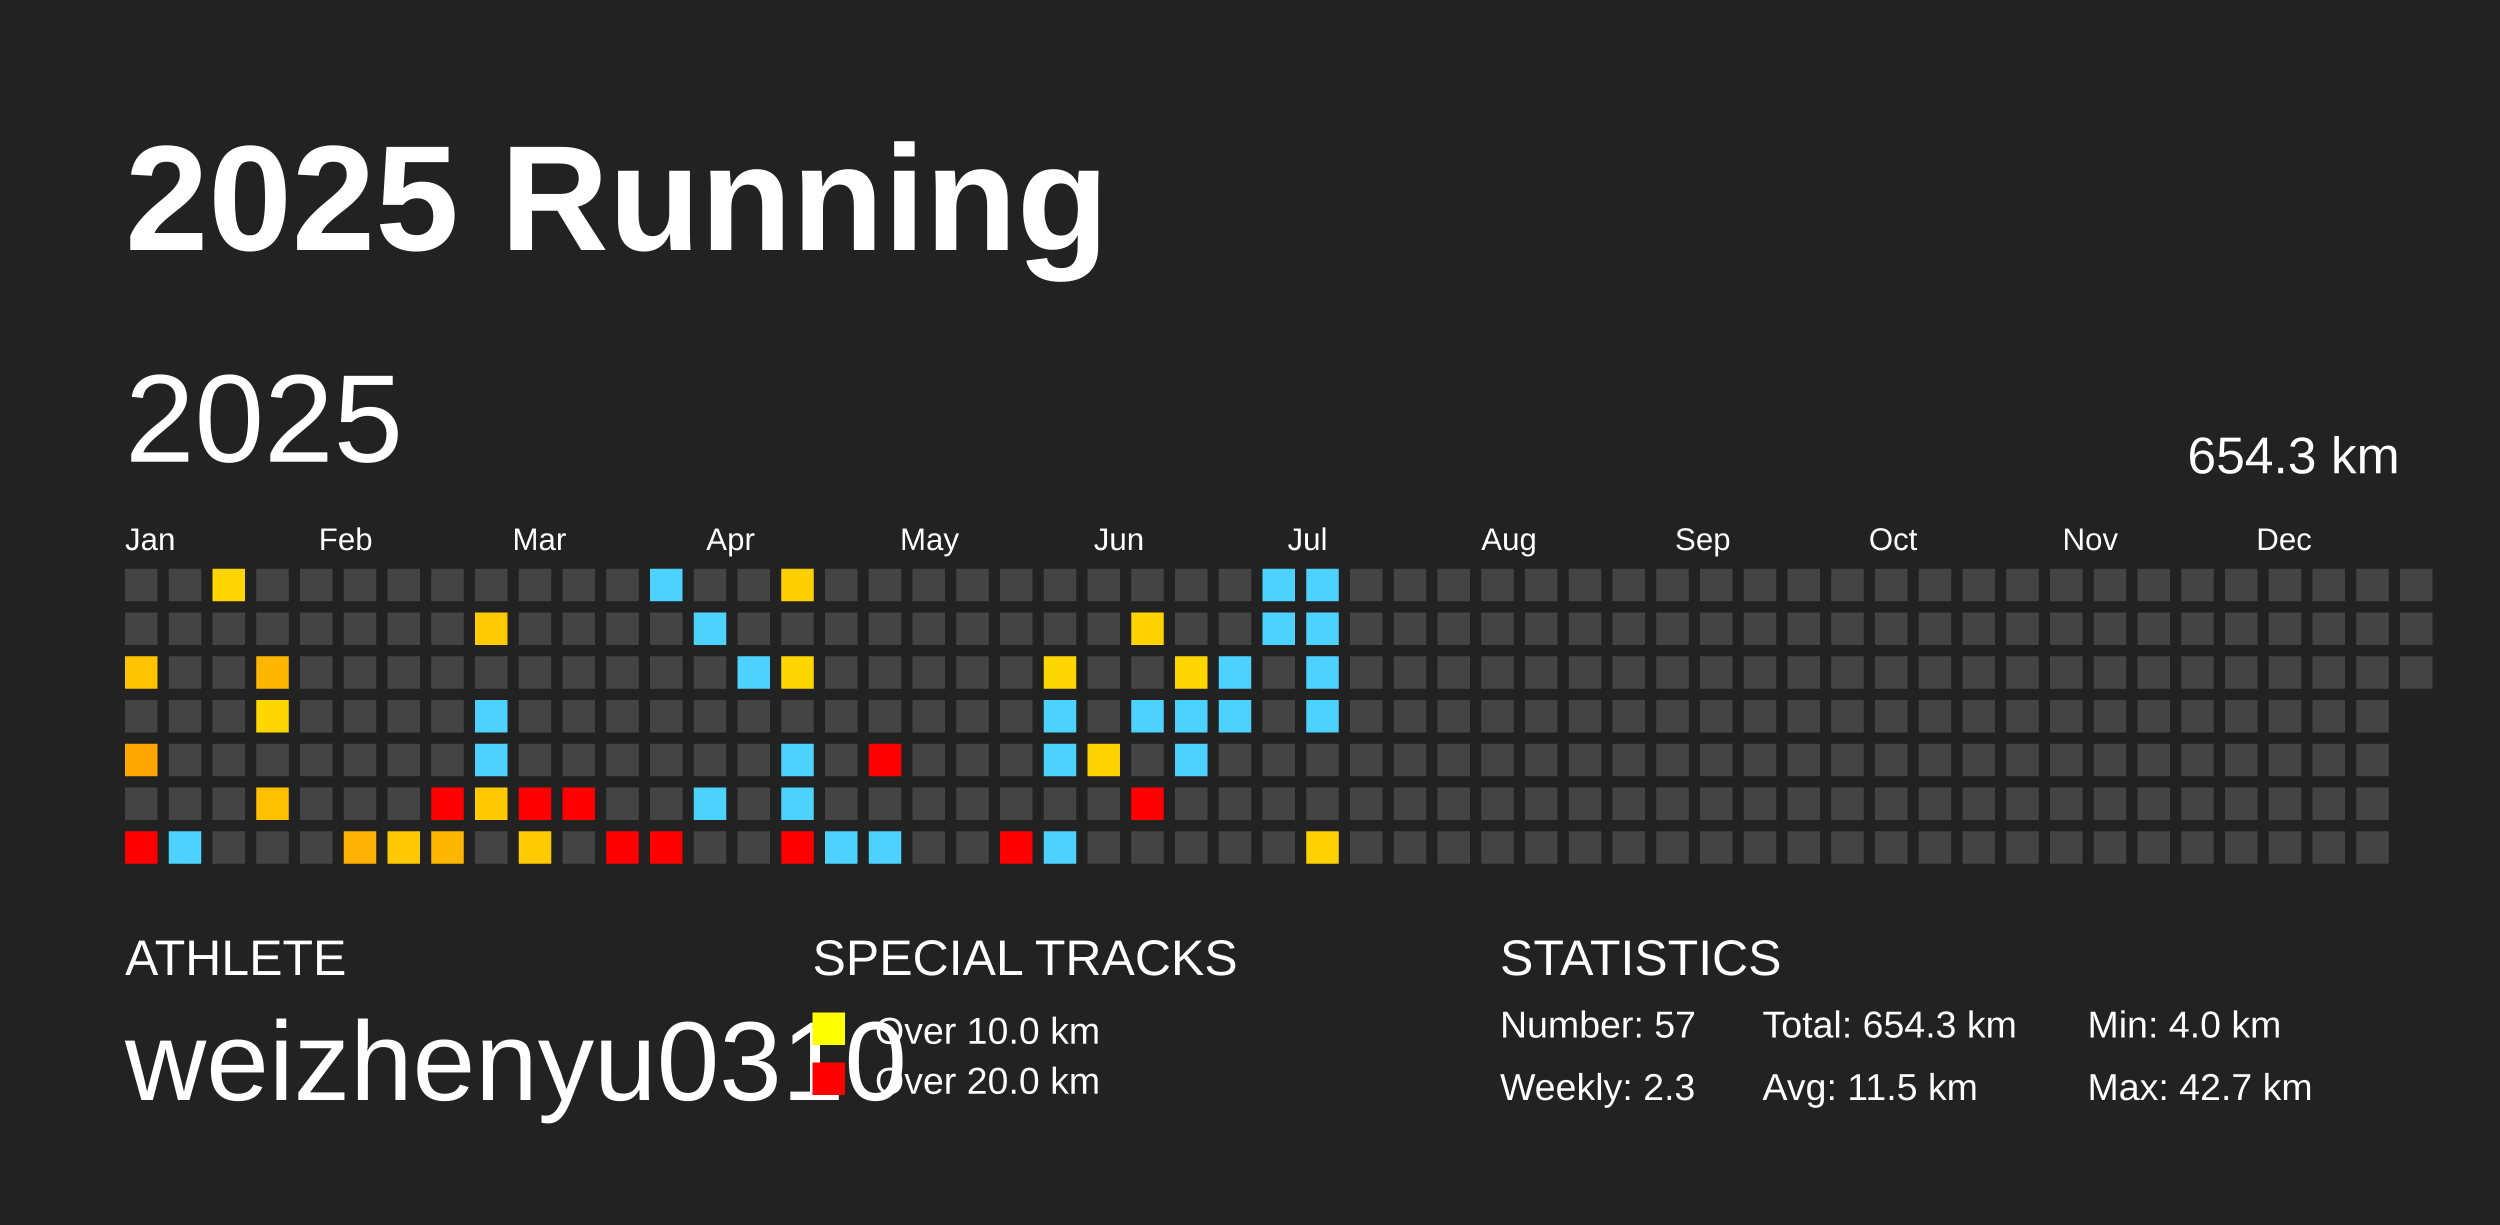
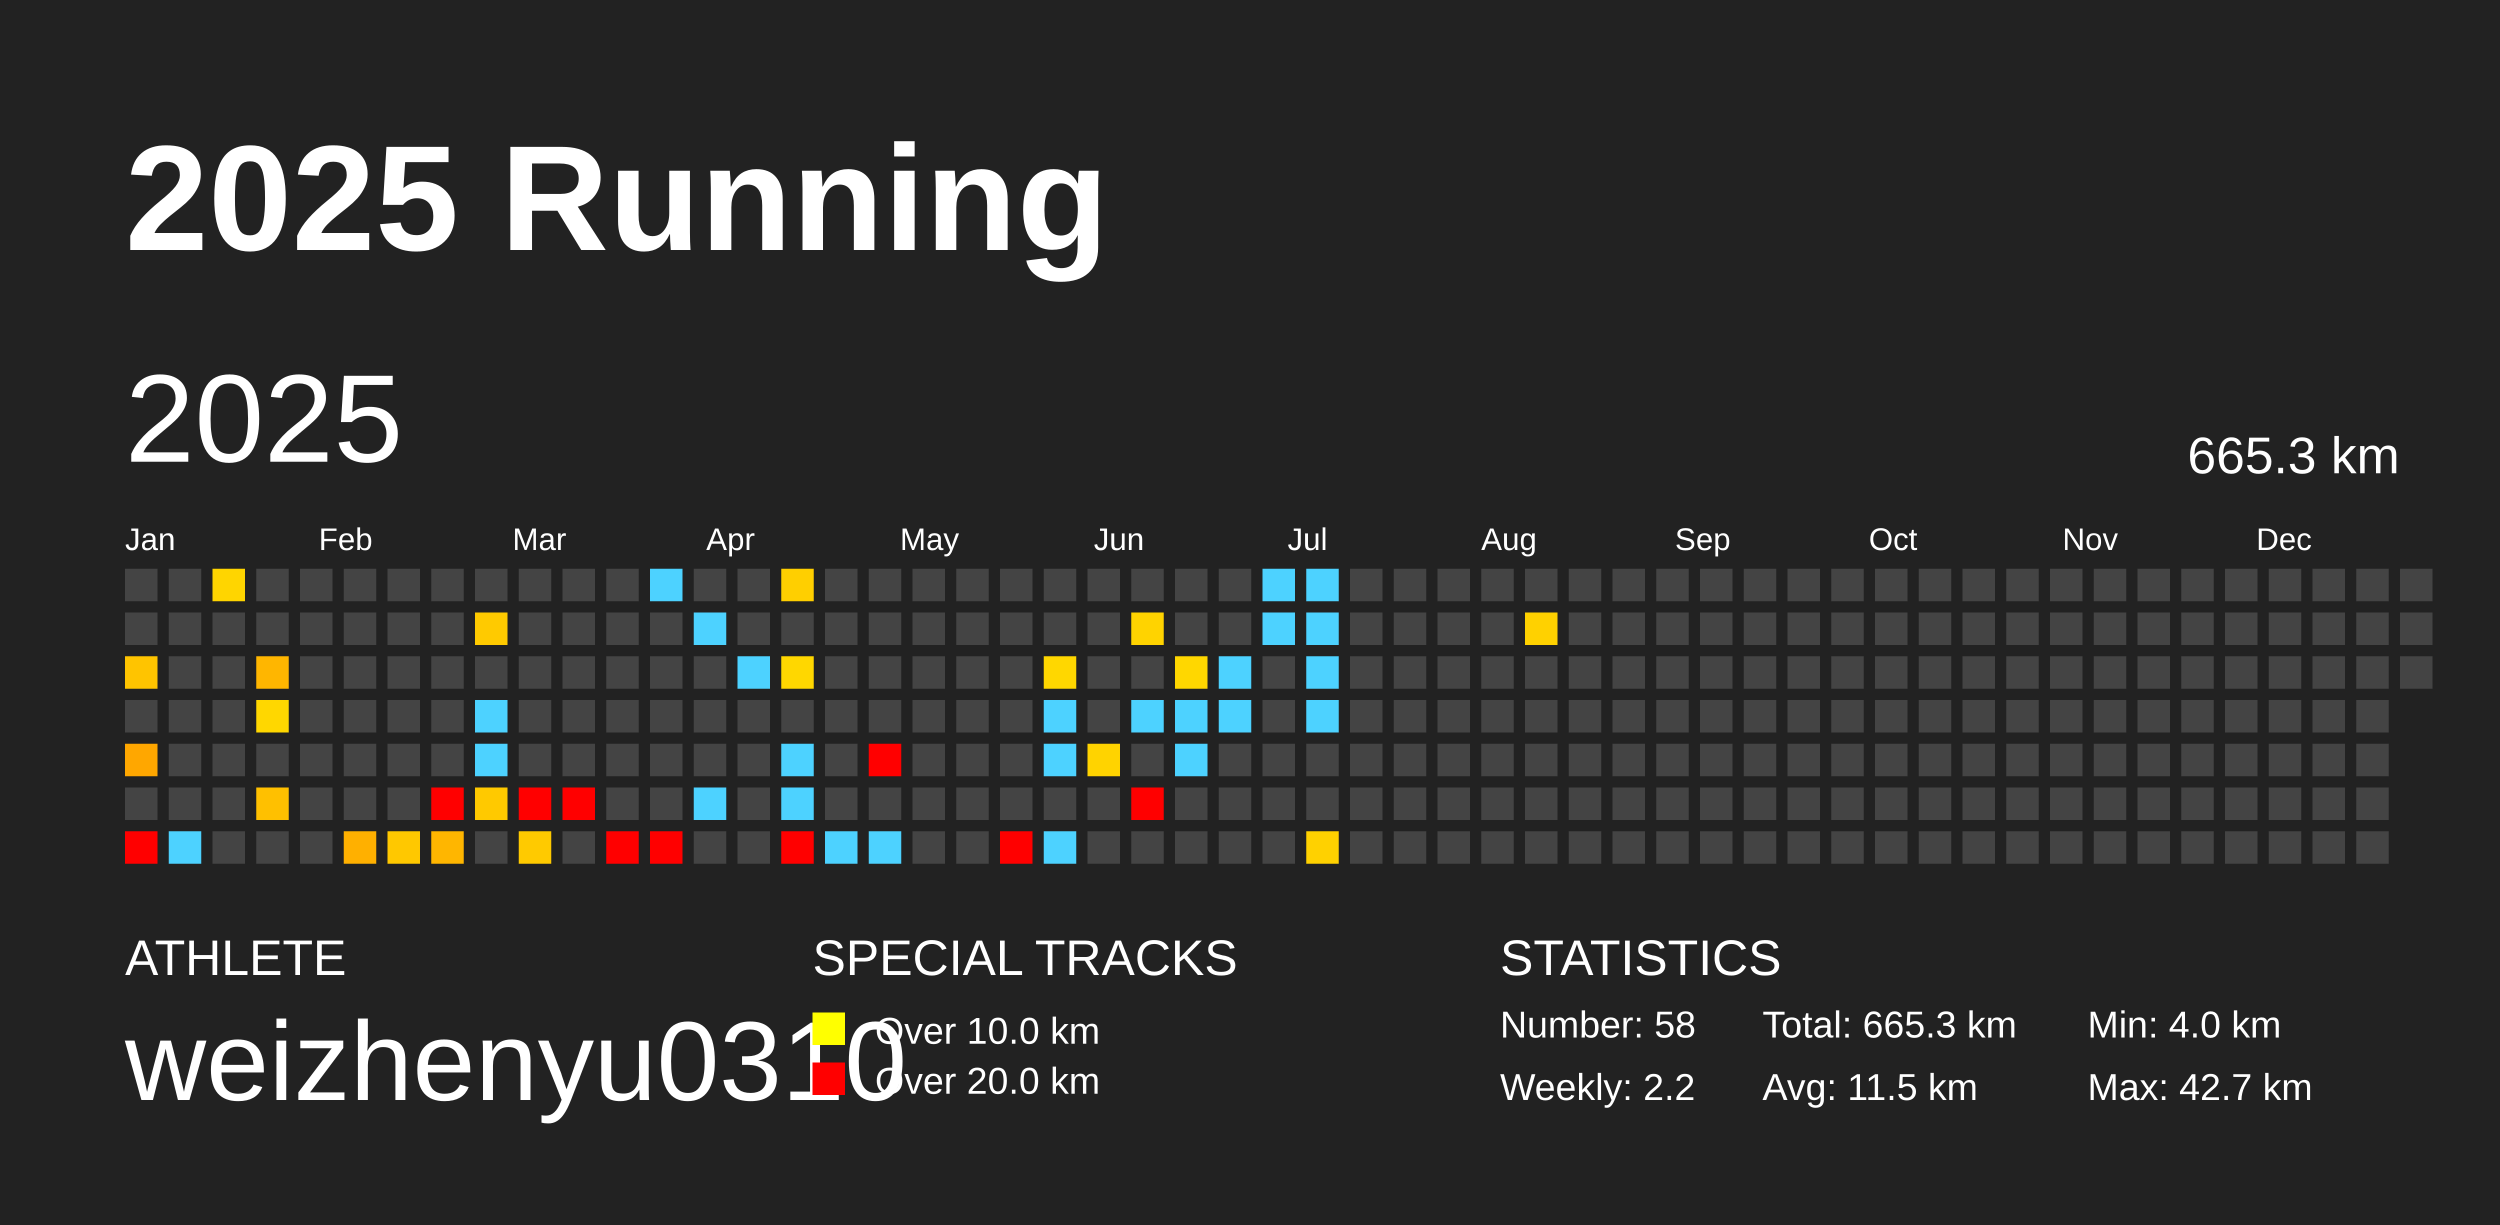
<svg xmlns="http://www.w3.org/2000/svg" baseProfile="full" height="98mm" version="1.1" viewBox="0,0,200,98" width="200mm">
  <defs />
  <rect fill="#222222" height="98" width="200" x="0" y="0" />
  <text fill="#FFFFFF" style="font-size:12px; font-family:Arial; font-weight:bold;" x="10" y="20">2025 Running</text>
  <text fill="#FFFFFF" style="font-size:4px; font-family:Arial" x="10" y="78">ATHLETE</text>
  <text fill="#FFFFFF" style="font-size:9px; font-family:Arial" x="10" y="88">weizhenyu0310</text>
  <text fill="#FFFFFF" style="font-size:4px; font-family:Arial" x="65" y="78">SPECIAL TRACKS</text>
  <rect fill="yellow" height="2.6" width="2.6" x="65" y="81" />
  <text fill="#FFFFFF" style="font-size:3px; font-family:Arial" x="70" y="83.5">Over 10.0 km</text>
  <rect fill="red" height="2.6" width="2.6" x="65" y="85" />
  <text fill="#FFFFFF" style="font-size:3px; font-family:Arial" x="70" y="87.5">Over 20.0 km</text>
  <text fill="#FFFFFF" style="font-size:4px; font-family:Arial" x="120" y="78">STATISTICS</text>
-   <text fill="#FFFFFF" style="font-size:3px; font-family:Arial" x="120" y="83">Number: 57</text>
-   <text fill="#FFFFFF" style="font-size:3px; font-family:Arial" x="120" y="88">Weekly: 2.3</text>
-   <text fill="#FFFFFF" style="font-size:3px; font-family:Arial" x="141" y="83">Total: 654.3 km</text>
+   <text fill="#FFFFFF" style="font-size:3px; font-family:Arial" x="120" y="83">Number: 58</text>
+   <text fill="#FFFFFF" style="font-size:3px; font-family:Arial" x="120" y="88">Weekly: 2.2</text>
+   <text fill="#FFFFFF" style="font-size:3px; font-family:Arial" x="141" y="83">Total: 665.3 km</text>
  <text fill="#FFFFFF" style="font-size:3px; font-family:Arial" x="141" y="88">Avg: 11.5 km</text>
  <text fill="#FFFFFF" style="font-size:3px; font-family:Arial" x="167" y="83">Min: 4.0 km</text>
  <text fill="#FFFFFF" style="font-size:3px; font-family:Arial" x="167" y="88">Max: 42.7 km</text>
  <text dominant-baseline="hanging" fill="#FFFFFF" style="font-size:10.0px; font-family:Arial;" x="10" y="30">2025</text>
-   <text dominant-baseline="hanging" fill="#FFFFFF" style="font-size:4.125px; font-family:Arial;" x="175" y="35">654.3 km</text>
+   <text dominant-baseline="hanging" fill="#FFFFFF" style="font-size:4.125px; font-family:Arial;" x="175" y="35">665.3 km</text>
  <text fill="#FFFFFF" style="font-size:2.5px; font-family:Arial" x="10.0" y="44">Jan</text>
  <text fill="#FFFFFF" style="font-size:2.5px; font-family:Arial" x="25.5" y="44">Feb</text>
  <text fill="#FFFFFF" style="font-size:2.5px; font-family:Arial" x="41.0" y="44">Mar</text>
  <text fill="#FFFFFF" style="font-size:2.5px; font-family:Arial" x="56.5" y="44">Apr</text>
  <text fill="#FFFFFF" style="font-size:2.5px; font-family:Arial" x="72.0" y="44">May</text>
  <text fill="#FFFFFF" style="font-size:2.5px; font-family:Arial" x="87.5" y="44">Jun</text>
  <text fill="#FFFFFF" style="font-size:2.5px; font-family:Arial" x="103.0" y="44">Jul</text>
  <text fill="#FFFFFF" style="font-size:2.5px; font-family:Arial" x="118.5" y="44">Aug</text>
  <text fill="#FFFFFF" style="font-size:2.5px; font-family:Arial" x="134.0" y="44">Sep</text>
  <text fill="#FFFFFF" style="font-size:2.5px; font-family:Arial" x="149.5" y="44">Oct</text>
  <text fill="#FFFFFF" style="font-size:2.5px; font-family:Arial" x="165.0" y="44">Nov</text>
  <text fill="#FFFFFF" style="font-size:2.5px; font-family:Arial" x="180.5" y="44">Dec</text>
  <rect fill="#444444" height="2.6" width="2.6" x="10.0" y="45.5" />
  <rect fill="#444444" height="2.6" width="2.6" x="10.0" y="49.0" />
  <rect fill="#ffc400" height="2.6" width="2.6" x="10.0" y="52.5" />
  <rect fill="#444444" height="2.6" width="2.6" x="10.0" y="56.0" />
  <rect fill="#ffa700" height="2.6" width="2.6" x="10.0" y="59.5" />
  <rect fill="#444444" height="2.6" width="2.6" x="10.0" y="63.0" />
  <rect fill="red" height="2.6" width="2.6" x="10.0" y="66.5" />
  <rect fill="#444444" height="2.6" width="2.6" x="13.5" y="45.5" />
  <rect fill="#444444" height="2.6" width="2.6" x="13.5" y="49.0" />
  <rect fill="#444444" height="2.6" width="2.6" x="13.5" y="52.5" />
  <rect fill="#444444" height="2.6" width="2.6" x="13.5" y="56.0" />
  <rect fill="#444444" height="2.6" width="2.6" x="13.5" y="59.5" />
  <rect fill="#444444" height="2.6" width="2.6" x="13.5" y="63.0" />
  <rect fill="#4dd2ff" height="2.6" width="2.6" x="13.5" y="66.5" />
  <rect fill="#ffd500" height="2.6" width="2.6" x="17.0" y="45.5" />
  <rect fill="#444444" height="2.6" width="2.6" x="17.0" y="49.0" />
  <rect fill="#444444" height="2.6" width="2.6" x="17.0" y="52.5" />
  <rect fill="#444444" height="2.6" width="2.6" x="17.0" y="56.0" />
  <rect fill="#444444" height="2.6" width="2.6" x="17.0" y="59.5" />
  <rect fill="#444444" height="2.6" width="2.6" x="17.0" y="63.0" />
  <rect fill="#444444" height="2.6" width="2.6" x="17.0" y="66.5" />
  <rect fill="#444444" height="2.6" width="2.6" x="20.5" y="45.5" />
  <rect fill="#444444" height="2.6" width="2.6" x="20.5" y="49.0" />
  <rect fill="#ffb600" height="2.6" width="2.6" x="20.5" y="52.5" />
  <rect fill="#ffd700" height="2.6" width="2.6" x="20.5" y="56.0" />
  <rect fill="#444444" height="2.6" width="2.6" x="20.5" y="59.5" />
  <rect fill="#ffc000" height="2.6" width="2.6" x="20.5" y="63.0" />
  <rect fill="#444444" height="2.6" width="2.6" x="20.5" y="66.5" />
  <rect fill="#444444" height="2.6" width="2.6" x="24.0" y="45.5" />
  <rect fill="#444444" height="2.6" width="2.6" x="24.0" y="49.0" />
  <rect fill="#444444" height="2.6" width="2.6" x="24.0" y="52.5" />
  <rect fill="#444444" height="2.6" width="2.6" x="24.0" y="56.0" />
  <rect fill="#444444" height="2.6" width="2.6" x="24.0" y="59.5" />
  <rect fill="#444444" height="2.6" width="2.6" x="24.0" y="63.0" />
  <rect fill="#444444" height="2.6" width="2.6" x="24.0" y="66.5" />
  <rect fill="#444444" height="2.6" width="2.6" x="27.5" y="45.5" />
  <rect fill="#444444" height="2.6" width="2.6" x="27.5" y="49.0" />
  <rect fill="#444444" height="2.6" width="2.6" x="27.5" y="52.5" />
  <rect fill="#444444" height="2.6" width="2.6" x="27.5" y="56.0" />
  <rect fill="#444444" height="2.6" width="2.6" x="27.5" y="59.5" />
  <rect fill="#444444" height="2.6" width="2.6" x="27.5" y="63.0" />
  <rect fill="#ffb000" height="2.6" width="2.6" x="27.5" y="66.5" />
  <rect fill="#444444" height="2.6" width="2.6" x="31.0" y="45.5" />
  <rect fill="#444444" height="2.6" width="2.6" x="31.0" y="49.0" />
  <rect fill="#444444" height="2.6" width="2.6" x="31.0" y="52.5" />
  <rect fill="#444444" height="2.6" width="2.6" x="31.0" y="56.0" />
  <rect fill="#444444" height="2.6" width="2.6" x="31.0" y="59.5" />
  <rect fill="#444444" height="2.6" width="2.6" x="31.0" y="63.0" />
  <rect fill="#ffc800" height="2.6" width="2.6" x="31.0" y="66.5" />
  <rect fill="#444444" height="2.6" width="2.6" x="34.5" y="45.5" />
  <rect fill="#444444" height="2.6" width="2.6" x="34.5" y="49.0" />
  <rect fill="#444444" height="2.6" width="2.6" x="34.5" y="52.5" />
  <rect fill="#444444" height="2.6" width="2.6" x="34.5" y="56.0" />
  <rect fill="#444444" height="2.6" width="2.6" x="34.5" y="59.5" />
  <rect fill="red" height="2.6" width="2.6" x="34.5" y="63.0" />
  <rect fill="#ffb600" height="2.6" width="2.6" x="34.5" y="66.5" />
  <rect fill="#444444" height="2.6" width="2.6" x="38.0" y="45.5" />
  <rect fill="#ffca00" height="2.6" width="2.6" x="38.0" y="49.0" />
  <rect fill="#444444" height="2.6" width="2.6" x="38.0" y="52.5" />
  <rect fill="#4dd2ff" height="2.6" width="2.6" x="38.0" y="56.0" />
  <rect fill="#4dd2ff" height="2.6" width="2.6" x="38.0" y="59.5" />
  <rect fill="#ffc900" height="2.6" width="2.6" x="38.0" y="63.0" />
  <rect fill="#444444" height="2.6" width="2.6" x="38.0" y="66.5" />
  <rect fill="#444444" height="2.6" width="2.6" x="41.5" y="45.5" />
  <rect fill="#444444" height="2.6" width="2.6" x="41.5" y="49.0" />
  <rect fill="#444444" height="2.6" width="2.6" x="41.5" y="52.5" />
  <rect fill="#444444" height="2.6" width="2.6" x="41.5" y="56.0" />
  <rect fill="#444444" height="2.6" width="2.6" x="41.5" y="59.5" />
  <rect fill="red" height="2.6" width="2.6" x="41.5" y="63.0" />
  <rect fill="#ffca00" height="2.6" width="2.6" x="41.5" y="66.5" />
  <rect fill="#444444" height="2.6" width="2.6" x="45.0" y="45.5" />
  <rect fill="#444444" height="2.6" width="2.6" x="45.0" y="49.0" />
  <rect fill="#444444" height="2.6" width="2.6" x="45.0" y="52.5" />
  <rect fill="#444444" height="2.6" width="2.6" x="45.0" y="56.0" />
  <rect fill="#444444" height="2.6" width="2.6" x="45.0" y="59.5" />
  <rect fill="red" height="2.6" width="2.6" x="45.0" y="63.0" />
  <rect fill="#444444" height="2.6" width="2.6" x="45.0" y="66.5" />
  <rect fill="#444444" height="2.6" width="2.6" x="48.5" y="45.5" />
  <rect fill="#444444" height="2.6" width="2.6" x="48.5" y="49.0" />
  <rect fill="#444444" height="2.6" width="2.6" x="48.5" y="52.5" />
  <rect fill="#444444" height="2.6" width="2.6" x="48.5" y="56.0" />
  <rect fill="#444444" height="2.6" width="2.6" x="48.5" y="59.5" />
  <rect fill="#444444" height="2.6" width="2.6" x="48.5" y="63.0" />
  <rect fill="red" height="2.6" width="2.6" x="48.5" y="66.5" />
  <rect fill="#4dd2ff" height="2.6" width="2.6" x="52.0" y="45.5" />
  <rect fill="#444444" height="2.6" width="2.6" x="52.0" y="49.0" />
  <rect fill="#444444" height="2.6" width="2.6" x="52.0" y="52.5" />
  <rect fill="#444444" height="2.6" width="2.6" x="52.0" y="56.0" />
  <rect fill="#444444" height="2.6" width="2.6" x="52.0" y="59.5" />
  <rect fill="#444444" height="2.6" width="2.6" x="52.0" y="63.0" />
  <rect fill="red" height="2.6" width="2.6" x="52.0" y="66.5" />
  <rect fill="#444444" height="2.6" width="2.6" x="55.5" y="45.5" />
  <rect fill="#4dd2ff" height="2.6" width="2.6" x="55.5" y="49.0" />
  <rect fill="#444444" height="2.6" width="2.6" x="55.5" y="52.5" />
  <rect fill="#444444" height="2.6" width="2.6" x="55.5" y="56.0" />
  <rect fill="#444444" height="2.6" width="2.6" x="55.5" y="59.5" />
  <rect fill="#4dd2ff" height="2.6" width="2.6" x="55.5" y="63.0" />
  <rect fill="#444444" height="2.6" width="2.6" x="55.5" y="66.5" />
  <rect fill="#444444" height="2.6" width="2.6" x="59.0" y="45.5" />
  <rect fill="#444444" height="2.6" width="2.6" x="59.0" y="49.0" />
  <rect fill="#4dd2ff" height="2.6" width="2.6" x="59.0" y="52.5" />
  <rect fill="#444444" height="2.6" width="2.6" x="59.0" y="56.0" />
  <rect fill="#444444" height="2.6" width="2.6" x="59.0" y="59.5" />
  <rect fill="#444444" height="2.6" width="2.6" x="59.0" y="63.0" />
  <rect fill="#444444" height="2.6" width="2.6" x="59.0" y="66.5" />
  <rect fill="#ffcf00" height="2.6" width="2.6" x="62.5" y="45.5" />
  <rect fill="#444444" height="2.6" width="2.6" x="62.5" y="49.0" />
  <rect fill="#ffd700" height="2.6" width="2.6" x="62.5" y="52.5" />
  <rect fill="#444444" height="2.6" width="2.6" x="62.5" y="56.0" />
  <rect fill="#4dd2ff" height="2.6" width="2.6" x="62.5" y="59.5" />
  <rect fill="#4dd2ff" height="2.6" width="2.6" x="62.5" y="63.0" />
  <rect fill="red" height="2.6" width="2.6" x="62.5" y="66.5" />
  <rect fill="#444444" height="2.6" width="2.6" x="66.0" y="45.5" />
  <rect fill="#444444" height="2.6" width="2.6" x="66.0" y="49.0" />
  <rect fill="#444444" height="2.6" width="2.6" x="66.0" y="52.5" />
  <rect fill="#444444" height="2.6" width="2.6" x="66.0" y="56.0" />
  <rect fill="#444444" height="2.6" width="2.6" x="66.0" y="59.5" />
  <rect fill="#444444" height="2.6" width="2.6" x="66.0" y="63.0" />
  <rect fill="#4dd2ff" height="2.6" width="2.6" x="66.0" y="66.5" />
  <rect fill="#444444" height="2.6" width="2.6" x="69.5" y="45.5" />
  <rect fill="#444444" height="2.6" width="2.6" x="69.5" y="49.0" />
  <rect fill="#444444" height="2.6" width="2.6" x="69.5" y="52.5" />
  <rect fill="#444444" height="2.6" width="2.6" x="69.5" y="56.0" />
  <rect fill="red" height="2.6" width="2.6" x="69.5" y="59.5" />
  <rect fill="#444444" height="2.6" width="2.6" x="69.5" y="63.0" />
  <rect fill="#4dd2ff" height="2.6" width="2.6" x="69.5" y="66.5" />
  <rect fill="#444444" height="2.6" width="2.6" x="73.0" y="45.5" />
  <rect fill="#444444" height="2.6" width="2.6" x="73.0" y="49.0" />
  <rect fill="#444444" height="2.6" width="2.6" x="73.0" y="52.5" />
  <rect fill="#444444" height="2.6" width="2.6" x="73.0" y="56.0" />
  <rect fill="#444444" height="2.6" width="2.6" x="73.0" y="59.5" />
  <rect fill="#444444" height="2.6" width="2.6" x="73.0" y="63.0" />
  <rect fill="#444444" height="2.6" width="2.6" x="73.0" y="66.5" />
  <rect fill="#444444" height="2.6" width="2.6" x="76.5" y="45.5" />
  <rect fill="#444444" height="2.6" width="2.6" x="76.5" y="49.0" />
  <rect fill="#444444" height="2.6" width="2.6" x="76.5" y="52.5" />
  <rect fill="#444444" height="2.6" width="2.6" x="76.5" y="56.0" />
  <rect fill="#444444" height="2.6" width="2.6" x="76.5" y="59.5" />
  <rect fill="#444444" height="2.6" width="2.6" x="76.5" y="63.0" />
  <rect fill="#444444" height="2.6" width="2.6" x="76.5" y="66.5" />
  <rect fill="#444444" height="2.6" width="2.6" x="80.0" y="45.5" />
  <rect fill="#444444" height="2.6" width="2.6" x="80.0" y="49.0" />
  <rect fill="#444444" height="2.6" width="2.6" x="80.0" y="52.5" />
  <rect fill="#444444" height="2.6" width="2.6" x="80.0" y="56.0" />
  <rect fill="#444444" height="2.6" width="2.6" x="80.0" y="59.5" />
  <rect fill="#444444" height="2.6" width="2.6" x="80.0" y="63.0" />
  <rect fill="red" height="2.6" width="2.6" x="80.0" y="66.5" />
  <rect fill="#444444" height="2.6" width="2.6" x="83.5" y="45.5" />
  <rect fill="#444444" height="2.6" width="2.6" x="83.5" y="49.0" />
  <rect fill="#ffd700" height="2.6" width="2.6" x="83.5" y="52.5" />
  <rect fill="#4dd2ff" height="2.6" width="2.6" x="83.5" y="56.0" />
  <rect fill="#4dd2ff" height="2.6" width="2.6" x="83.5" y="59.5" />
  <rect fill="#444444" height="2.6" width="2.6" x="83.5" y="63.0" />
  <rect fill="#4dd2ff" height="2.6" width="2.6" x="83.5" y="66.5" />
  <rect fill="#444444" height="2.6" width="2.6" x="87.0" y="45.5" />
  <rect fill="#444444" height="2.6" width="2.6" x="87.0" y="49.0" />
  <rect fill="#444444" height="2.6" width="2.6" x="87.0" y="52.5" />
  <rect fill="#444444" height="2.6" width="2.6" x="87.0" y="56.0" />
  <rect fill="#ffd300" height="2.6" width="2.6" x="87.0" y="59.5" />
  <rect fill="#444444" height="2.6" width="2.6" x="87.0" y="63.0" />
  <rect fill="#444444" height="2.6" width="2.6" x="87.0" y="66.5" />
  <rect fill="#444444" height="2.6" width="2.6" x="90.5" y="45.5" />
  <rect fill="#ffd300" height="2.6" width="2.6" x="90.5" y="49.0" />
  <rect fill="#444444" height="2.6" width="2.6" x="90.5" y="52.5" />
  <rect fill="#4dd2ff" height="2.6" width="2.6" x="90.5" y="56.0" />
  <rect fill="#444444" height="2.6" width="2.6" x="90.5" y="59.5" />
  <rect fill="red" height="2.6" width="2.6" x="90.5" y="63.0" />
  <rect fill="#444444" height="2.6" width="2.6" x="90.5" y="66.5" />
  <rect fill="#444444" height="2.6" width="2.6" x="94.0" y="45.5" />
  <rect fill="#444444" height="2.6" width="2.6" x="94.0" y="49.0" />
  <rect fill="#ffd700" height="2.6" width="2.6" x="94.0" y="52.5" />
  <rect fill="#4dd2ff" height="2.6" width="2.6" x="94.0" y="56.0" />
  <rect fill="#4dd2ff" height="2.6" width="2.6" x="94.0" y="59.5" />
  <rect fill="#444444" height="2.6" width="2.6" x="94.0" y="63.0" />
  <rect fill="#444444" height="2.6" width="2.6" x="94.0" y="66.5" />
  <rect fill="#444444" height="2.6" width="2.6" x="97.5" y="45.5" />
  <rect fill="#444444" height="2.6" width="2.6" x="97.5" y="49.0" />
  <rect fill="#4dd2ff" height="2.6" width="2.6" x="97.5" y="52.5" />
  <rect fill="#4dd2ff" height="2.6" width="2.6" x="97.5" y="56.0" />
  <rect fill="#444444" height="2.6" width="2.6" x="97.5" y="59.5" />
  <rect fill="#444444" height="2.6" width="2.6" x="97.5" y="63.0" />
  <rect fill="#444444" height="2.6" width="2.6" x="97.5" y="66.5" />
  <rect fill="#4dd2ff" height="2.6" width="2.6" x="101.0" y="45.5" />
  <rect fill="#4dd2ff" height="2.6" width="2.6" x="101.0" y="49.0" />
  <rect fill="#444444" height="2.6" width="2.6" x="101.0" y="52.5" />
  <rect fill="#444444" height="2.6" width="2.6" x="101.0" y="56.0" />
  <rect fill="#444444" height="2.6" width="2.6" x="101.0" y="59.5" />
  <rect fill="#444444" height="2.6" width="2.6" x="101.0" y="63.0" />
  <rect fill="#444444" height="2.6" width="2.6" x="101.0" y="66.5" />
  <rect fill="#4dd2ff" height="2.6" width="2.6" x="104.5" y="45.5" />
  <rect fill="#4dd2ff" height="2.6" width="2.6" x="104.5" y="49.0" />
  <rect fill="#4dd2ff" height="2.6" width="2.6" x="104.5" y="52.5" />
  <rect fill="#4dd2ff" height="2.6" width="2.6" x="104.5" y="56.0" />
  <rect fill="#444444" height="2.6" width="2.6" x="104.5" y="59.5" />
  <rect fill="#444444" height="2.6" width="2.6" x="104.5" y="63.0" />
  <rect fill="#ffd100" height="2.6" width="2.6" x="104.5" y="66.5" />
  <rect fill="#444444" height="2.6" width="2.6" x="108.0" y="45.5" />
  <rect fill="#444444" height="2.6" width="2.6" x="108.0" y="49.0" />
  <rect fill="#444444" height="2.6" width="2.6" x="108.0" y="52.5" />
  <rect fill="#444444" height="2.6" width="2.6" x="108.0" y="56.0" />
  <rect fill="#444444" height="2.6" width="2.6" x="108.0" y="59.5" />
  <rect fill="#444444" height="2.6" width="2.6" x="108.0" y="63.0" />
  <rect fill="#444444" height="2.6" width="2.6" x="108.0" y="66.5" />
  <rect fill="#444444" height="2.6" width="2.6" x="111.5" y="45.5" />
  <rect fill="#444444" height="2.6" width="2.6" x="111.5" y="49.0" />
  <rect fill="#444444" height="2.6" width="2.6" x="111.5" y="52.5" />
  <rect fill="#444444" height="2.6" width="2.6" x="111.5" y="56.0" />
  <rect fill="#444444" height="2.6" width="2.6" x="111.5" y="59.5" />
  <rect fill="#444444" height="2.6" width="2.6" x="111.5" y="63.0" />
  <rect fill="#444444" height="2.6" width="2.6" x="111.5" y="66.5" />
  <rect fill="#444444" height="2.6" width="2.6" x="115.0" y="45.5" />
  <rect fill="#444444" height="2.6" width="2.6" x="115.0" y="49.0" />
  <rect fill="#444444" height="2.6" width="2.6" x="115.0" y="52.5" />
  <rect fill="#444444" height="2.6" width="2.6" x="115.0" y="56.0" />
  <rect fill="#444444" height="2.6" width="2.6" x="115.0" y="59.5" />
  <rect fill="#444444" height="2.6" width="2.6" x="115.0" y="63.0" />
  <rect fill="#444444" height="2.6" width="2.6" x="115.0" y="66.5" />
  <rect fill="#444444" height="2.6" width="2.6" x="118.5" y="45.5" />
  <rect fill="#444444" height="2.6" width="2.6" x="118.5" y="49.0" />
  <rect fill="#444444" height="2.6" width="2.6" x="118.5" y="52.5" />
  <rect fill="#444444" height="2.6" width="2.6" x="118.5" y="56.0" />
  <rect fill="#444444" height="2.6" width="2.6" x="118.5" y="59.5" />
  <rect fill="#444444" height="2.6" width="2.6" x="118.5" y="63.0" />
  <rect fill="#444444" height="2.6" width="2.6" x="118.5" y="66.5" />
  <rect fill="#444444" height="2.6" width="2.6" x="122.0" y="45.5" />
-   <rect fill="#444444" height="2.6" width="2.6" x="122.0" y="49.0" />
+   <rect fill="#ffd100" height="2.6" width="2.6" x="122.0" y="49.0" />
  <rect fill="#444444" height="2.6" width="2.6" x="122.0" y="52.5" />
  <rect fill="#444444" height="2.6" width="2.6" x="122.0" y="56.0" />
  <rect fill="#444444" height="2.6" width="2.6" x="122.0" y="59.5" />
  <rect fill="#444444" height="2.6" width="2.6" x="122.0" y="63.0" />
  <rect fill="#444444" height="2.6" width="2.6" x="122.0" y="66.5" />
  <rect fill="#444444" height="2.6" width="2.6" x="125.5" y="45.5" />
  <rect fill="#444444" height="2.6" width="2.6" x="125.5" y="49.0" />
  <rect fill="#444444" height="2.6" width="2.6" x="125.5" y="52.5" />
  <rect fill="#444444" height="2.6" width="2.6" x="125.5" y="56.0" />
  <rect fill="#444444" height="2.6" width="2.6" x="125.5" y="59.5" />
  <rect fill="#444444" height="2.6" width="2.6" x="125.5" y="63.0" />
  <rect fill="#444444" height="2.6" width="2.6" x="125.5" y="66.5" />
  <rect fill="#444444" height="2.6" width="2.6" x="129.0" y="45.5" />
  <rect fill="#444444" height="2.6" width="2.6" x="129.0" y="49.0" />
  <rect fill="#444444" height="2.6" width="2.6" x="129.0" y="52.5" />
  <rect fill="#444444" height="2.6" width="2.6" x="129.0" y="56.0" />
  <rect fill="#444444" height="2.6" width="2.6" x="129.0" y="59.5" />
  <rect fill="#444444" height="2.6" width="2.6" x="129.0" y="63.0" />
  <rect fill="#444444" height="2.6" width="2.6" x="129.0" y="66.5" />
  <rect fill="#444444" height="2.6" width="2.6" x="132.5" y="45.5" />
  <rect fill="#444444" height="2.6" width="2.6" x="132.5" y="49.0" />
  <rect fill="#444444" height="2.6" width="2.6" x="132.5" y="52.5" />
  <rect fill="#444444" height="2.6" width="2.6" x="132.5" y="56.0" />
  <rect fill="#444444" height="2.6" width="2.6" x="132.5" y="59.5" />
  <rect fill="#444444" height="2.6" width="2.6" x="132.5" y="63.0" />
  <rect fill="#444444" height="2.6" width="2.6" x="132.5" y="66.5" />
  <rect fill="#444444" height="2.6" width="2.6" x="136.0" y="45.5" />
  <rect fill="#444444" height="2.6" width="2.6" x="136.0" y="49.0" />
  <rect fill="#444444" height="2.6" width="2.6" x="136.0" y="52.5" />
  <rect fill="#444444" height="2.6" width="2.6" x="136.0" y="56.0" />
  <rect fill="#444444" height="2.6" width="2.6" x="136.0" y="59.5" />
  <rect fill="#444444" height="2.6" width="2.6" x="136.0" y="63.0" />
  <rect fill="#444444" height="2.6" width="2.6" x="136.0" y="66.5" />
  <rect fill="#444444" height="2.6" width="2.6" x="139.5" y="45.5" />
  <rect fill="#444444" height="2.6" width="2.6" x="139.5" y="49.0" />
  <rect fill="#444444" height="2.6" width="2.6" x="139.5" y="52.5" />
  <rect fill="#444444" height="2.6" width="2.6" x="139.5" y="56.0" />
  <rect fill="#444444" height="2.6" width="2.6" x="139.5" y="59.5" />
  <rect fill="#444444" height="2.6" width="2.6" x="139.5" y="63.0" />
  <rect fill="#444444" height="2.6" width="2.6" x="139.5" y="66.5" />
  <rect fill="#444444" height="2.6" width="2.6" x="143.0" y="45.5" />
  <rect fill="#444444" height="2.6" width="2.6" x="143.0" y="49.0" />
  <rect fill="#444444" height="2.6" width="2.6" x="143.0" y="52.5" />
  <rect fill="#444444" height="2.6" width="2.6" x="143.0" y="56.0" />
  <rect fill="#444444" height="2.6" width="2.6" x="143.0" y="59.5" />
  <rect fill="#444444" height="2.6" width="2.6" x="143.0" y="63.0" />
  <rect fill="#444444" height="2.6" width="2.6" x="143.0" y="66.5" />
  <rect fill="#444444" height="2.6" width="2.6" x="146.5" y="45.5" />
  <rect fill="#444444" height="2.6" width="2.6" x="146.5" y="49.0" />
  <rect fill="#444444" height="2.6" width="2.6" x="146.5" y="52.5" />
  <rect fill="#444444" height="2.6" width="2.6" x="146.5" y="56.0" />
  <rect fill="#444444" height="2.6" width="2.6" x="146.5" y="59.5" />
  <rect fill="#444444" height="2.6" width="2.6" x="146.5" y="63.0" />
  <rect fill="#444444" height="2.6" width="2.6" x="146.5" y="66.5" />
  <rect fill="#444444" height="2.6" width="2.6" x="150.0" y="45.5" />
  <rect fill="#444444" height="2.6" width="2.6" x="150.0" y="49.0" />
  <rect fill="#444444" height="2.6" width="2.6" x="150.0" y="52.5" />
  <rect fill="#444444" height="2.6" width="2.6" x="150.0" y="56.0" />
  <rect fill="#444444" height="2.6" width="2.6" x="150.0" y="59.5" />
  <rect fill="#444444" height="2.6" width="2.6" x="150.0" y="63.0" />
  <rect fill="#444444" height="2.6" width="2.6" x="150.0" y="66.5" />
  <rect fill="#444444" height="2.6" width="2.6" x="153.5" y="45.5" />
  <rect fill="#444444" height="2.6" width="2.6" x="153.5" y="49.0" />
  <rect fill="#444444" height="2.6" width="2.6" x="153.5" y="52.5" />
  <rect fill="#444444" height="2.6" width="2.6" x="153.5" y="56.0" />
  <rect fill="#444444" height="2.6" width="2.6" x="153.5" y="59.5" />
  <rect fill="#444444" height="2.6" width="2.6" x="153.5" y="63.0" />
  <rect fill="#444444" height="2.6" width="2.6" x="153.5" y="66.5" />
  <rect fill="#444444" height="2.6" width="2.6" x="157.0" y="45.5" />
  <rect fill="#444444" height="2.6" width="2.6" x="157.0" y="49.0" />
  <rect fill="#444444" height="2.6" width="2.6" x="157.0" y="52.5" />
  <rect fill="#444444" height="2.6" width="2.6" x="157.0" y="56.0" />
  <rect fill="#444444" height="2.6" width="2.6" x="157.0" y="59.5" />
  <rect fill="#444444" height="2.6" width="2.6" x="157.0" y="63.0" />
  <rect fill="#444444" height="2.6" width="2.6" x="157.0" y="66.5" />
  <rect fill="#444444" height="2.6" width="2.6" x="160.5" y="45.5" />
  <rect fill="#444444" height="2.6" width="2.6" x="160.5" y="49.0" />
  <rect fill="#444444" height="2.6" width="2.6" x="160.5" y="52.5" />
  <rect fill="#444444" height="2.6" width="2.6" x="160.5" y="56.0" />
  <rect fill="#444444" height="2.6" width="2.6" x="160.5" y="59.5" />
  <rect fill="#444444" height="2.6" width="2.6" x="160.5" y="63.0" />
  <rect fill="#444444" height="2.6" width="2.6" x="160.5" y="66.5" />
  <rect fill="#444444" height="2.6" width="2.6" x="164.0" y="45.5" />
  <rect fill="#444444" height="2.6" width="2.6" x="164.0" y="49.0" />
  <rect fill="#444444" height="2.6" width="2.6" x="164.0" y="52.5" />
  <rect fill="#444444" height="2.6" width="2.6" x="164.0" y="56.0" />
  <rect fill="#444444" height="2.6" width="2.6" x="164.0" y="59.5" />
  <rect fill="#444444" height="2.6" width="2.6" x="164.0" y="63.0" />
  <rect fill="#444444" height="2.6" width="2.6" x="164.0" y="66.5" />
  <rect fill="#444444" height="2.6" width="2.6" x="167.5" y="45.5" />
  <rect fill="#444444" height="2.6" width="2.6" x="167.5" y="49.0" />
  <rect fill="#444444" height="2.6" width="2.6" x="167.5" y="52.5" />
  <rect fill="#444444" height="2.6" width="2.6" x="167.5" y="56.0" />
  <rect fill="#444444" height="2.6" width="2.6" x="167.5" y="59.5" />
  <rect fill="#444444" height="2.6" width="2.6" x="167.5" y="63.0" />
  <rect fill="#444444" height="2.6" width="2.6" x="167.5" y="66.5" />
  <rect fill="#444444" height="2.6" width="2.6" x="171.0" y="45.5" />
  <rect fill="#444444" height="2.6" width="2.6" x="171.0" y="49.0" />
  <rect fill="#444444" height="2.6" width="2.6" x="171.0" y="52.5" />
  <rect fill="#444444" height="2.6" width="2.6" x="171.0" y="56.0" />
  <rect fill="#444444" height="2.6" width="2.6" x="171.0" y="59.5" />
  <rect fill="#444444" height="2.6" width="2.6" x="171.0" y="63.0" />
  <rect fill="#444444" height="2.6" width="2.6" x="171.0" y="66.5" />
  <rect fill="#444444" height="2.6" width="2.6" x="174.5" y="45.5" />
  <rect fill="#444444" height="2.6" width="2.6" x="174.5" y="49.0" />
  <rect fill="#444444" height="2.6" width="2.6" x="174.5" y="52.5" />
  <rect fill="#444444" height="2.6" width="2.6" x="174.5" y="56.0" />
  <rect fill="#444444" height="2.6" width="2.6" x="174.5" y="59.5" />
  <rect fill="#444444" height="2.6" width="2.6" x="174.5" y="63.0" />
  <rect fill="#444444" height="2.6" width="2.6" x="174.5" y="66.5" />
  <rect fill="#444444" height="2.6" width="2.6" x="178.0" y="45.5" />
  <rect fill="#444444" height="2.6" width="2.6" x="178.0" y="49.0" />
  <rect fill="#444444" height="2.6" width="2.6" x="178.0" y="52.5" />
  <rect fill="#444444" height="2.6" width="2.6" x="178.0" y="56.0" />
  <rect fill="#444444" height="2.6" width="2.6" x="178.0" y="59.5" />
  <rect fill="#444444" height="2.6" width="2.6" x="178.0" y="63.0" />
  <rect fill="#444444" height="2.6" width="2.6" x="178.0" y="66.5" />
  <rect fill="#444444" height="2.6" width="2.6" x="181.5" y="45.5" />
  <rect fill="#444444" height="2.6" width="2.6" x="181.5" y="49.0" />
  <rect fill="#444444" height="2.6" width="2.6" x="181.5" y="52.5" />
  <rect fill="#444444" height="2.6" width="2.6" x="181.5" y="56.0" />
  <rect fill="#444444" height="2.6" width="2.6" x="181.5" y="59.5" />
  <rect fill="#444444" height="2.6" width="2.6" x="181.5" y="63.0" />
  <rect fill="#444444" height="2.6" width="2.6" x="181.5" y="66.5" />
  <rect fill="#444444" height="2.6" width="2.6" x="185.0" y="45.5" />
  <rect fill="#444444" height="2.6" width="2.6" x="185.0" y="49.0" />
  <rect fill="#444444" height="2.6" width="2.6" x="185.0" y="52.5" />
  <rect fill="#444444" height="2.6" width="2.6" x="185.0" y="56.0" />
  <rect fill="#444444" height="2.6" width="2.6" x="185.0" y="59.5" />
  <rect fill="#444444" height="2.6" width="2.6" x="185.0" y="63.0" />
  <rect fill="#444444" height="2.6" width="2.6" x="185.0" y="66.5" />
  <rect fill="#444444" height="2.6" width="2.6" x="188.5" y="45.5" />
  <rect fill="#444444" height="2.6" width="2.6" x="188.5" y="49.0" />
  <rect fill="#444444" height="2.6" width="2.6" x="188.5" y="52.5" />
  <rect fill="#444444" height="2.6" width="2.6" x="188.5" y="56.0" />
  <rect fill="#444444" height="2.6" width="2.6" x="188.5" y="59.5" />
  <rect fill="#444444" height="2.6" width="2.6" x="188.5" y="63.0" />
  <rect fill="#444444" height="2.6" width="2.6" x="188.5" y="66.5" />
  <rect fill="#444444" height="2.6" width="2.6" x="192.0" y="45.5" />
  <rect fill="#444444" height="2.6" width="2.6" x="192.0" y="49.0" />
  <rect fill="#444444" height="2.6" width="2.6" x="192.0" y="52.5" />
</svg>
